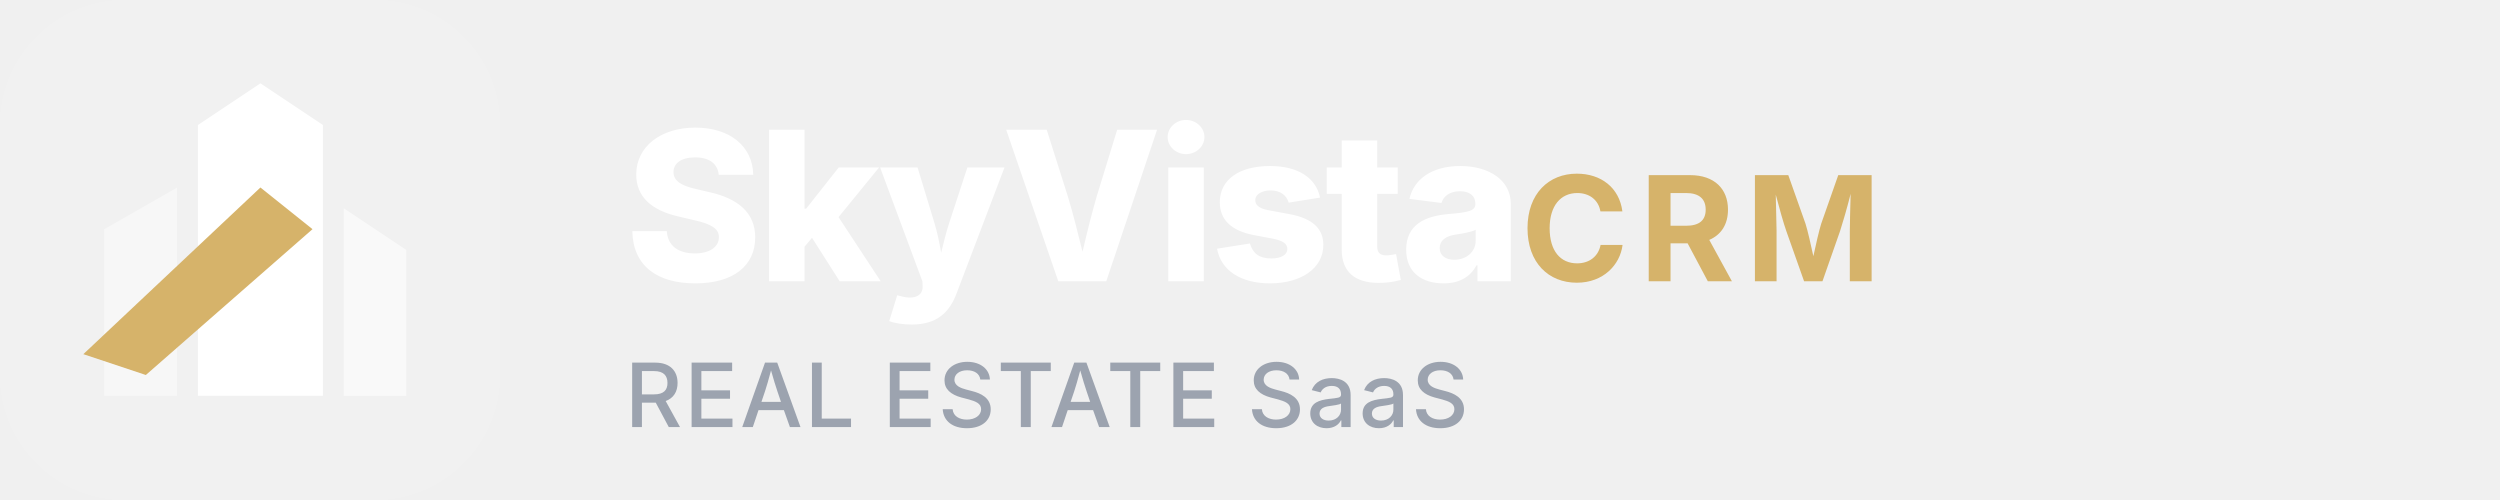
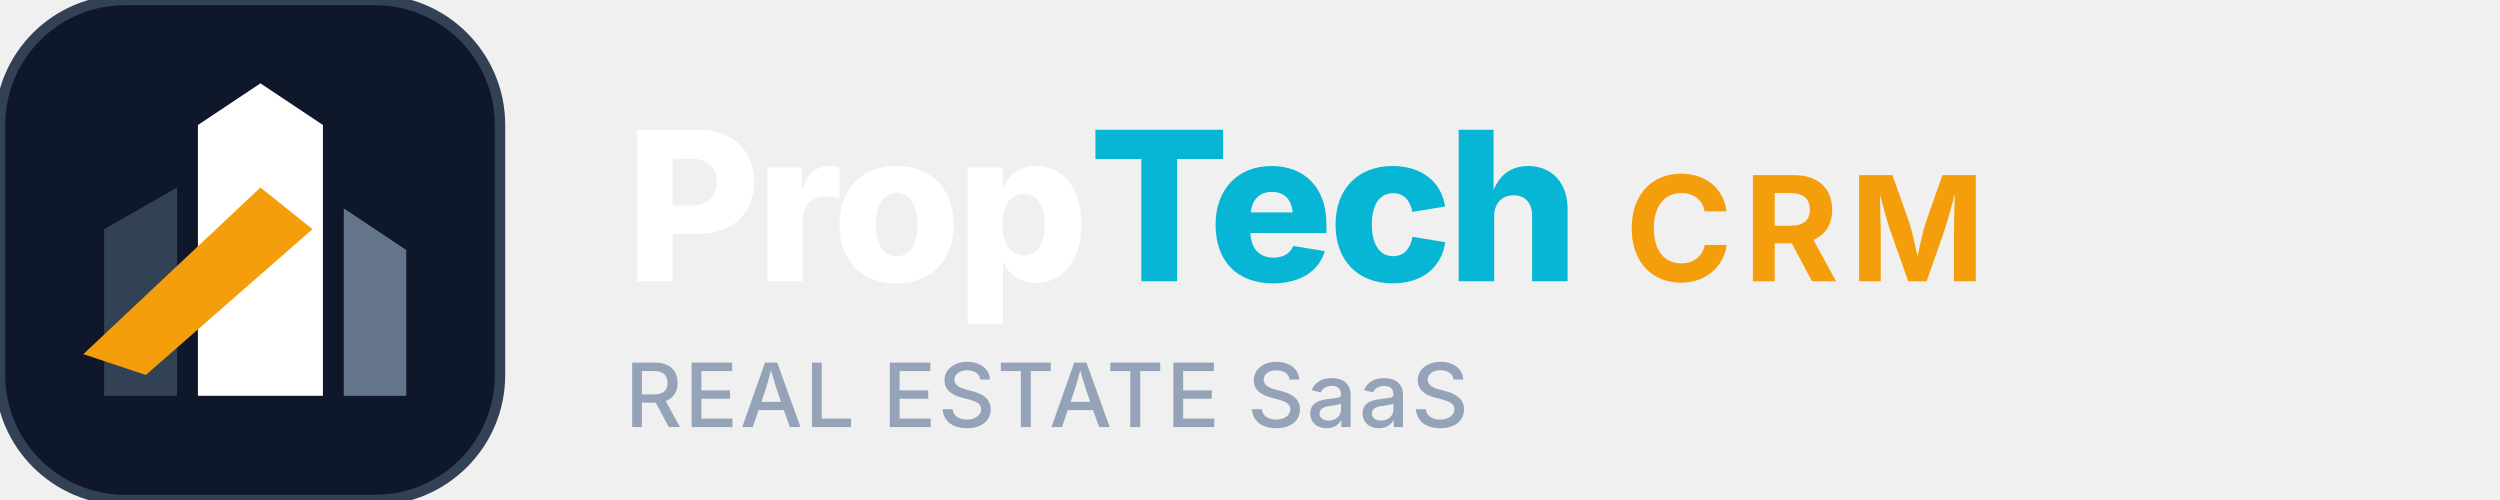
<svg xmlns="http://www.w3.org/2000/svg" viewBox="0 0 240 48" fill="none">
  <g transform="translate(0, 0)">
-     <rect width="48" height="48" rx="12" fill="#FFFFFF" fill-opacity="0.1" />
-     <path d="M10 38V22L17 18V38H10Z" fill="#FFFFFF" opacity="0.4" />
+     <rect width="48" height="48" rx="12" fill="#0F172A" stroke="#334155" />
+     <path d="M10 38V22L17 18V38H10Z" fill="#334155" />
    <path d="M19 38V12L25 8L31 12V38H19Z" fill="#FFFFFF" />
-     <path d="M33 38V20L39 24V38H33Z" fill="#FFFFFF" opacity="0.6" />
-     <path d="M8 34L25 18L30 22L14 36L8 34Z" fill="#D6B36A" />
+     <path d="M33 38V20L39 24V38H33Z" fill="#64748B" />
+     <path d="M8 34L25 18L30 22L14 36L8 34Z" fill="#F59E0B" />
  </g>
-   <text x="60" y="27" font-family="Inter, system-ui, -apple-system, sans-serif" font-weight="800" font-size="20" fill="#FFFFFF" letter-spacing="-0.5">SkyVista</text>
-   <text x="146" y="27" font-family="Inter, system-ui, -apple-system, sans-serif" font-weight="700" font-size="14" fill="#D6B36A" letter-spacing="1">CRM</text>
-   <text x="60" y="41" font-family="Inter, system-ui, -apple-system, sans-serif" font-weight="500" font-size="8.5" fill="#9CA3AF" letter-spacing="0.2">REAL ESTATE SaaS</text>
+   <text x="60" y="27" font-family="Inter, system-ui, -apple-system, sans-serif" font-weight="800" font-size="20" fill="#FFFFFF" letter-spacing="-0.5">Prop<tspan fill="#06B6D4">Tech</tspan>
+   </text>
+   <text x="156" y="27" font-family="Inter, system-ui, -apple-system, sans-serif" font-weight="700" font-size="14" fill="#F59E0B" letter-spacing="1">CRM</text>
+   <text x="60" y="41" font-family="Inter, system-ui, -apple-system, sans-serif" font-weight="500" font-size="8.5" fill="#94A3B8" letter-spacing="0.2">REAL ESTATE SaaS</text>
</svg>
